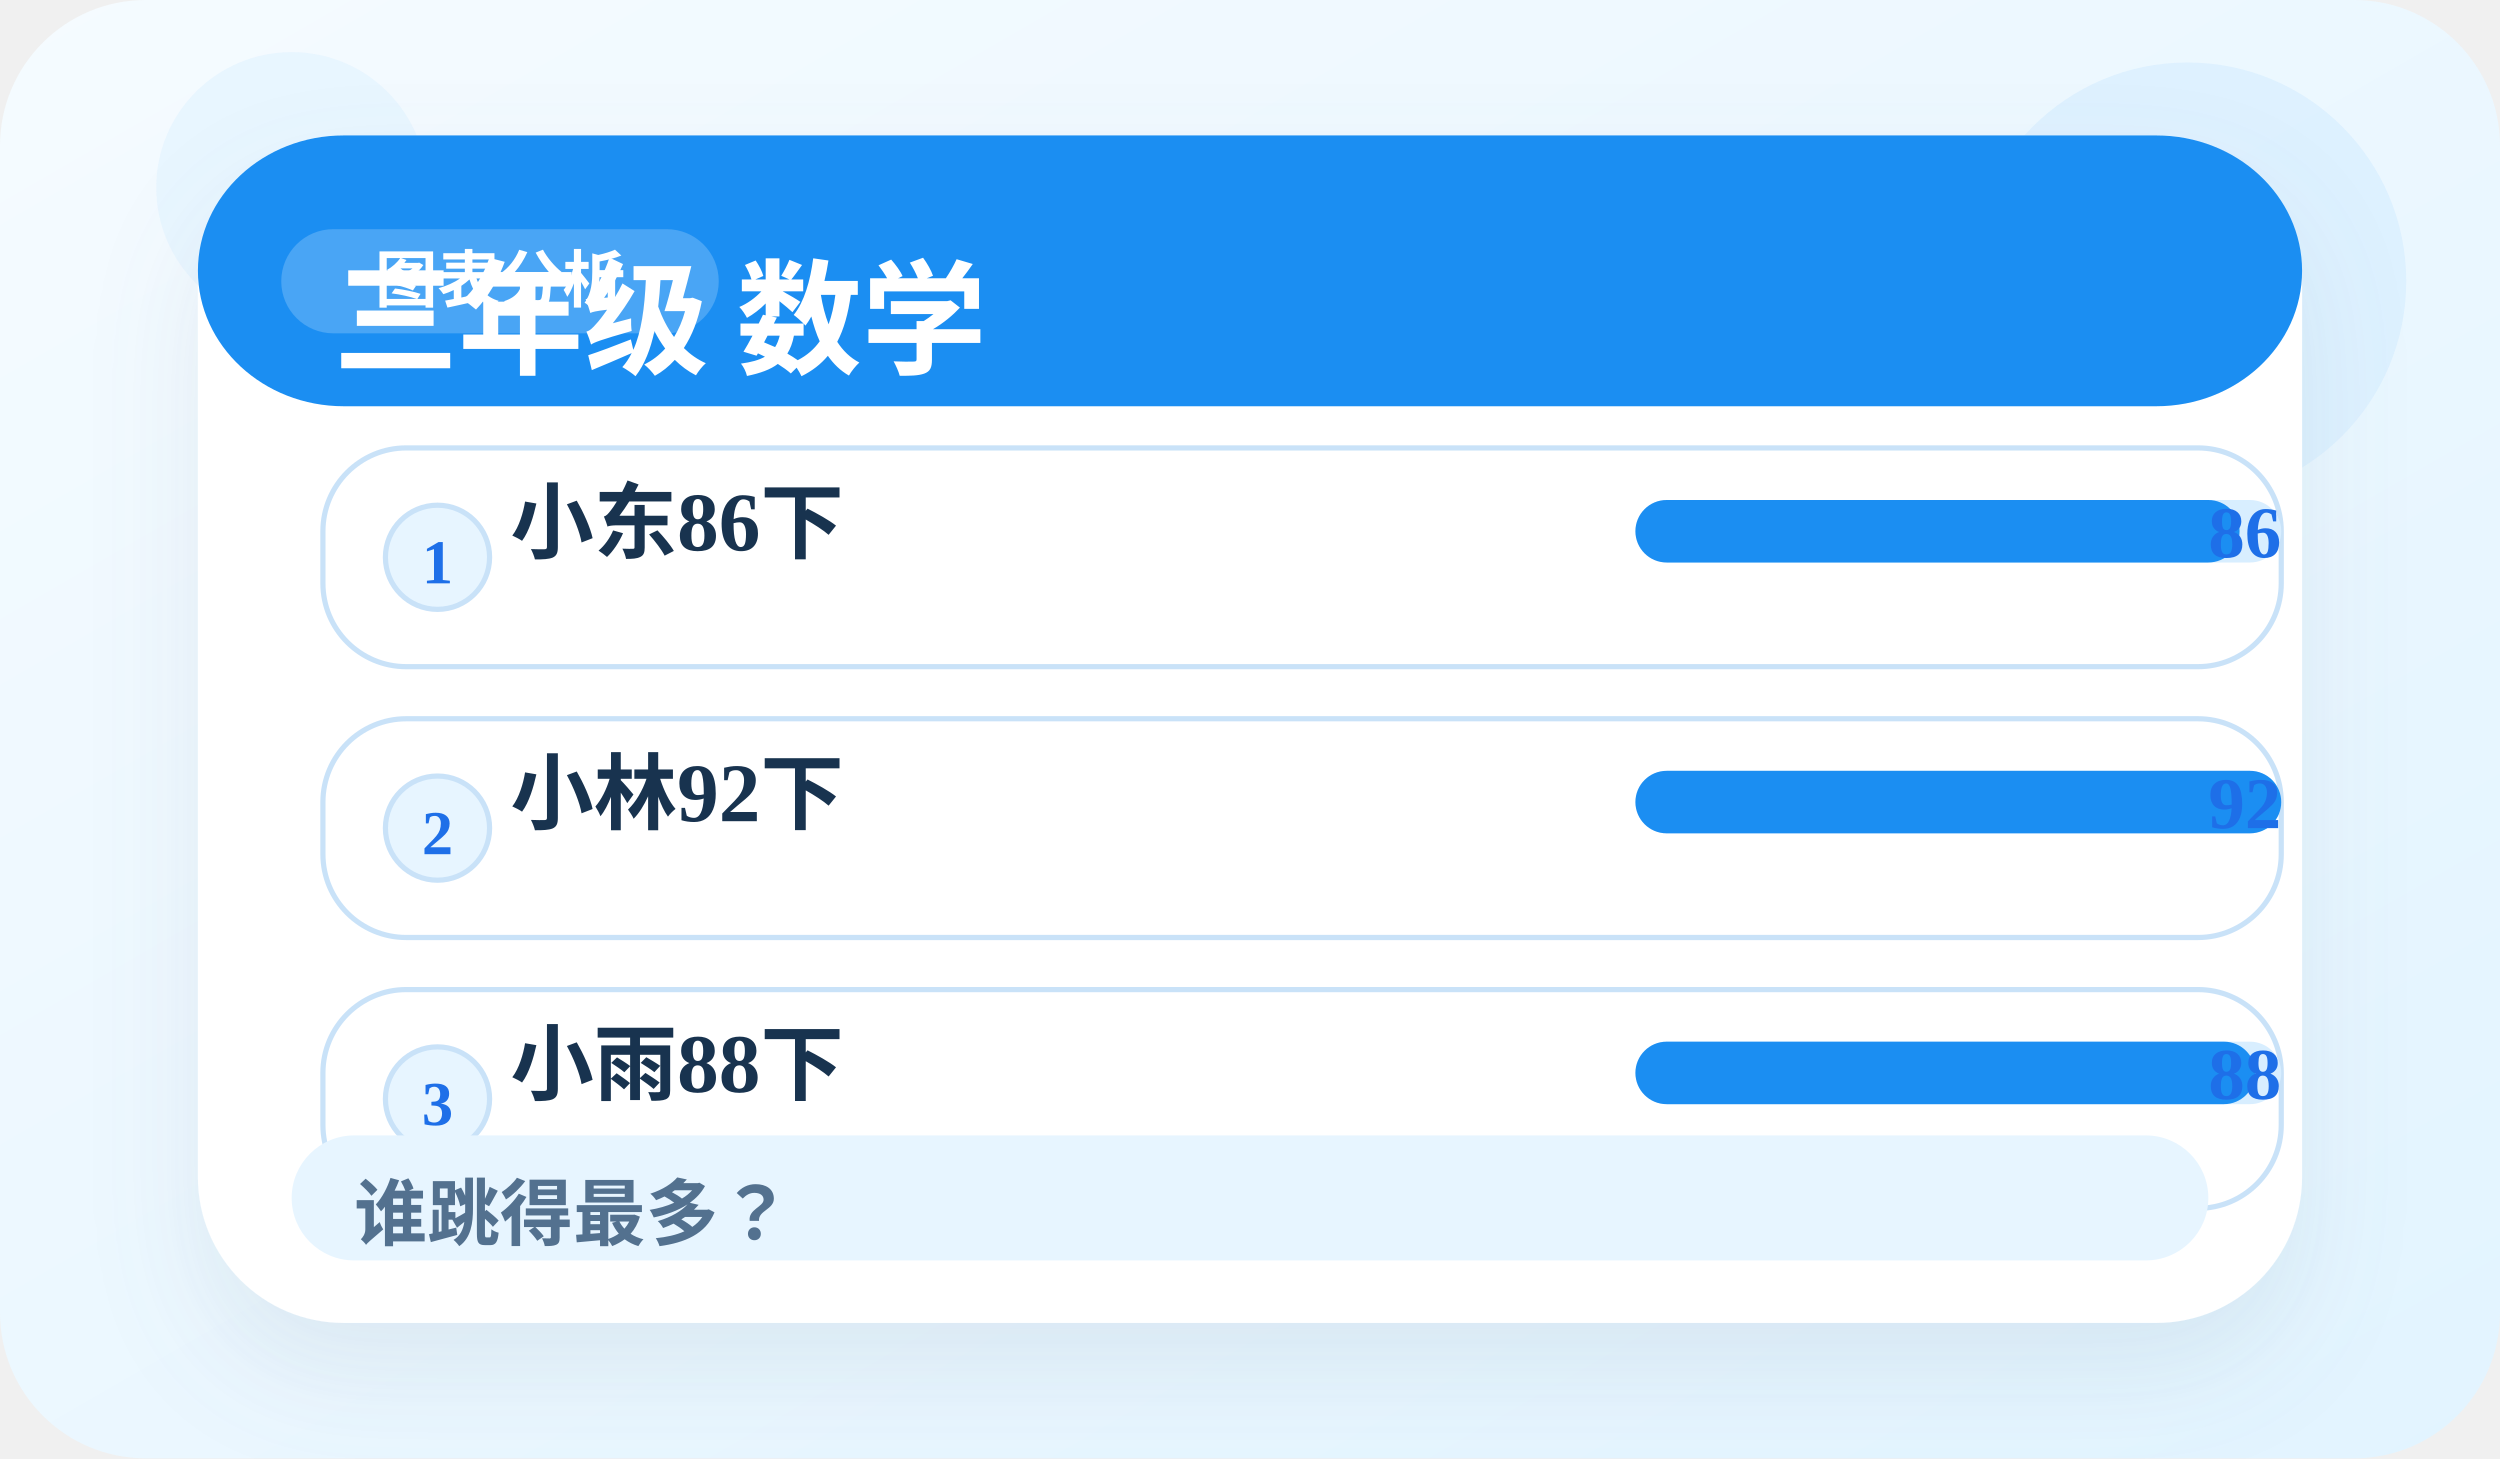
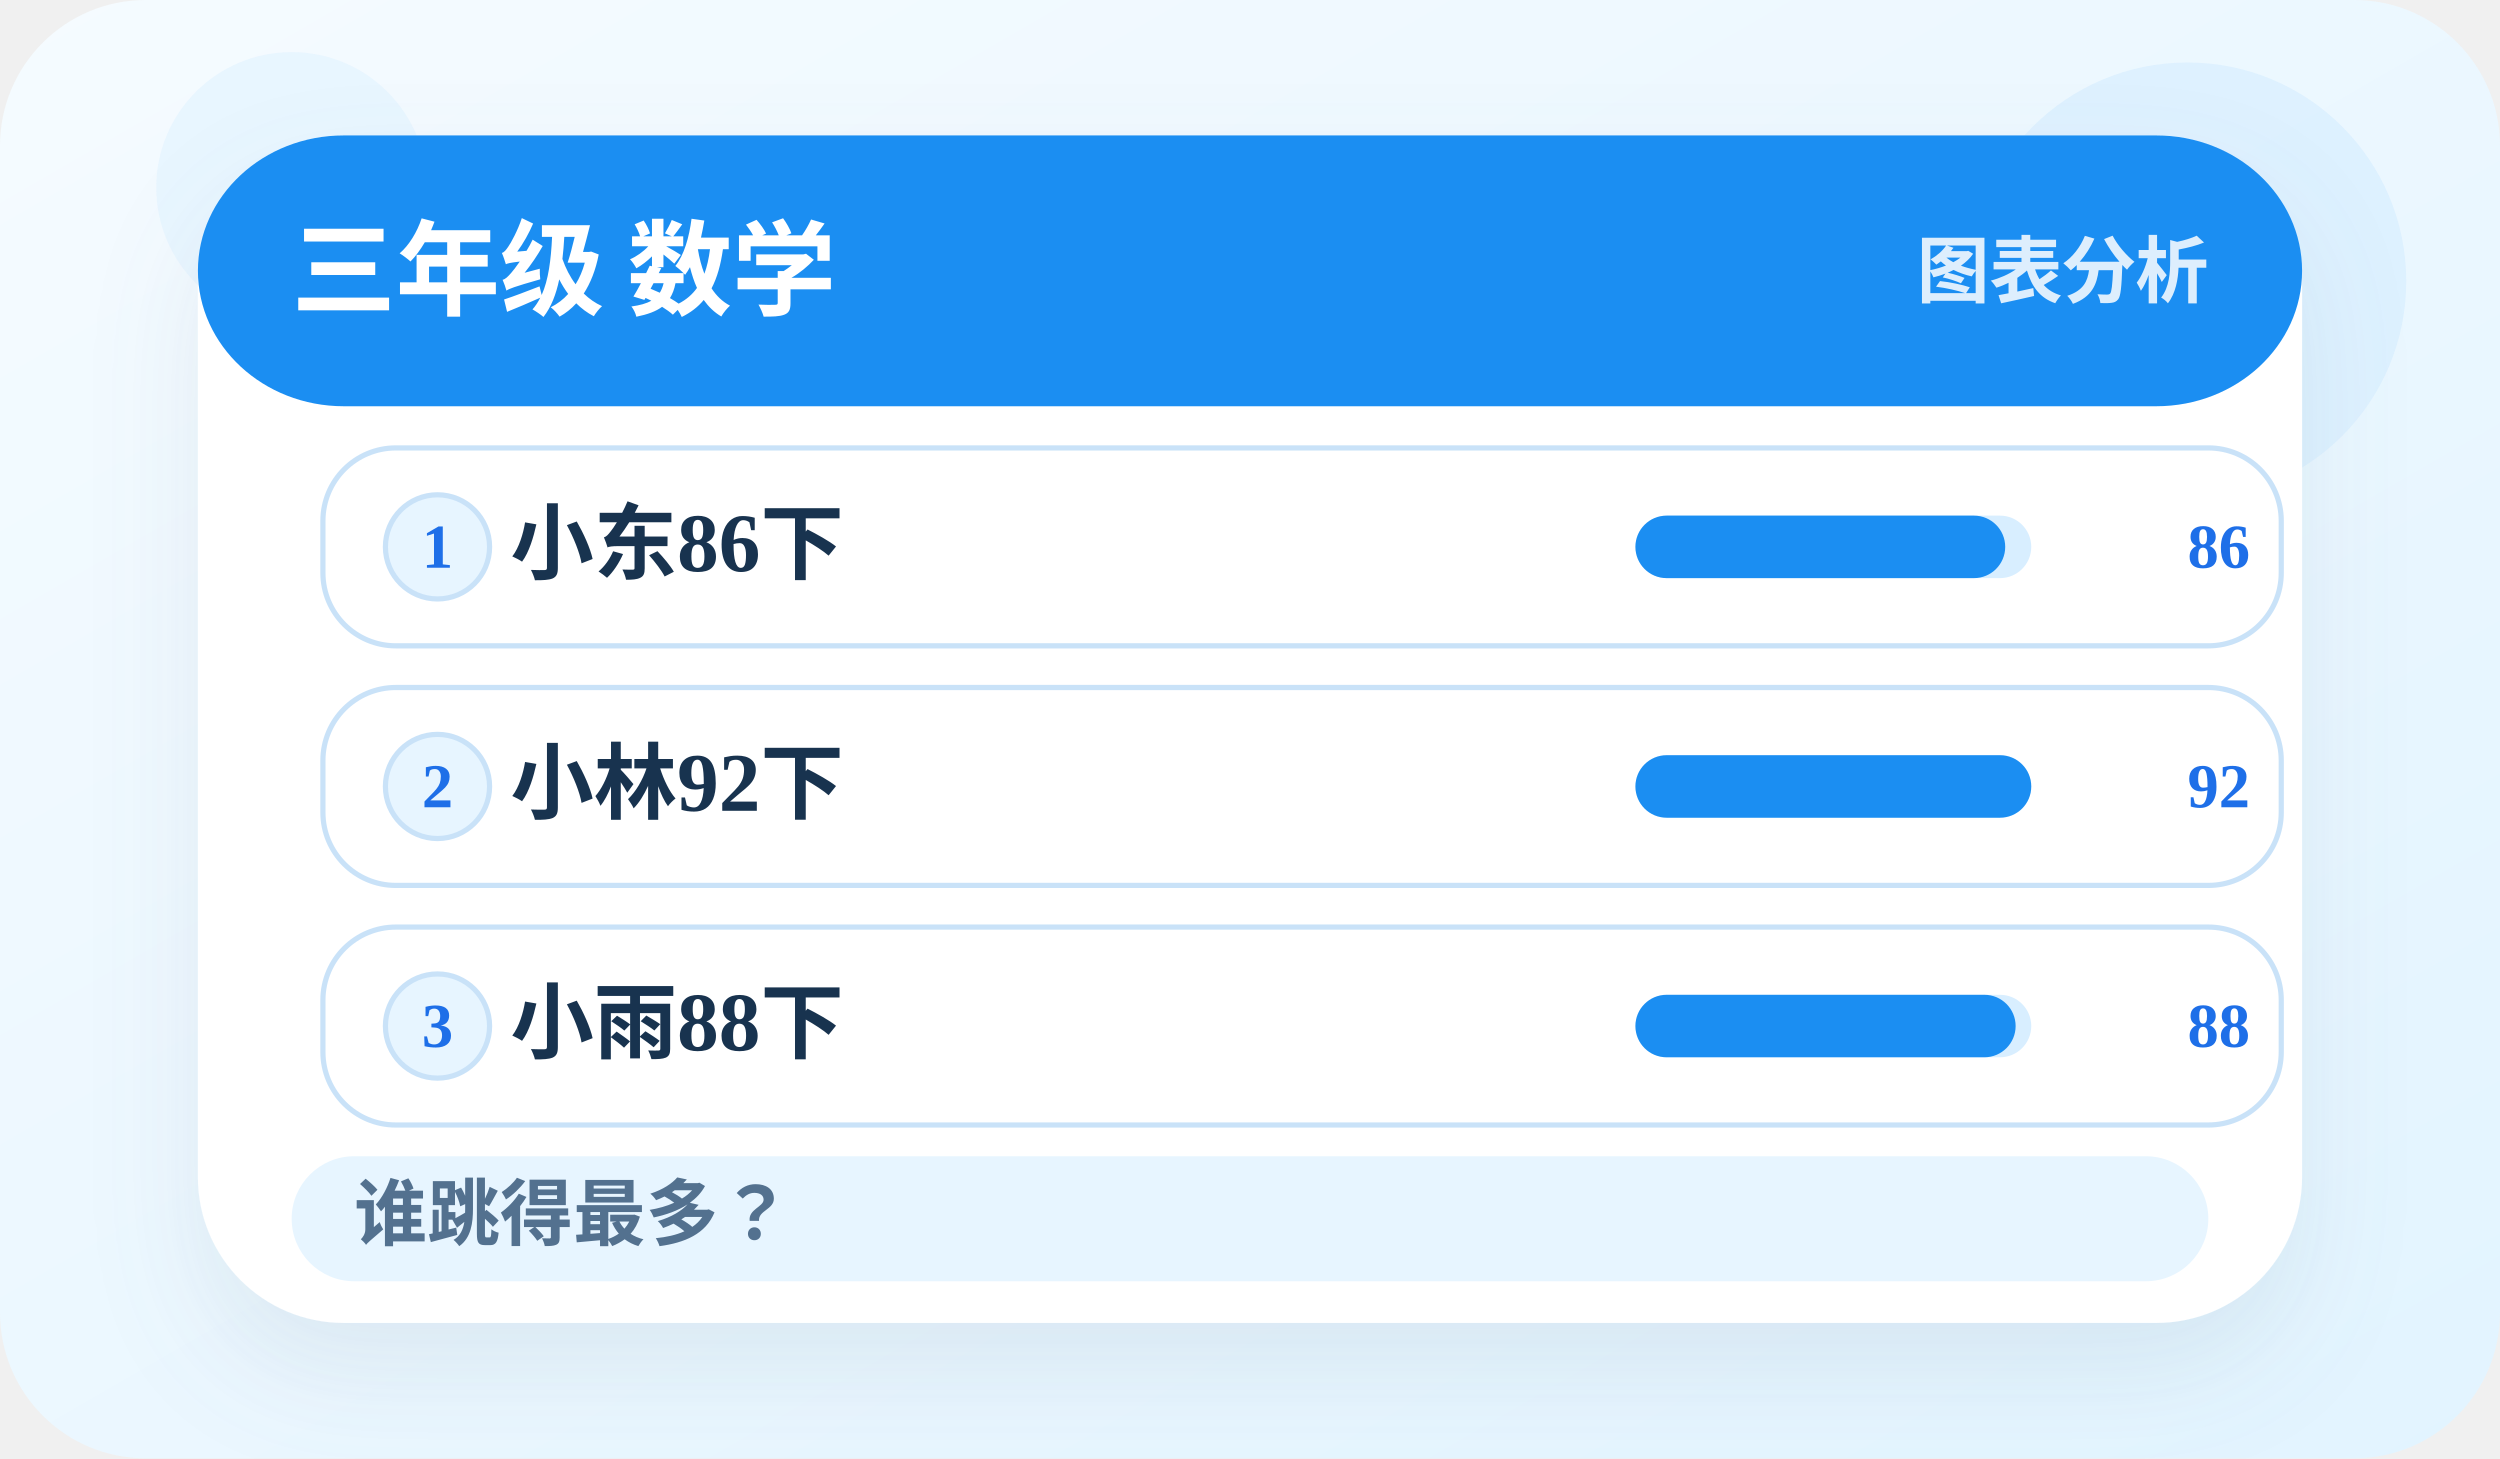
<svg xmlns="http://www.w3.org/2000/svg" viewBox="0 0 480 280">
  <defs>
    <linearGradient id="bg" x1="0%" y1="0%" x2="100%" y2="100%">
      <stop offset="0%" stop-color="#F5FBFF" />
      <stop offset="100%" stop-color="#E2F4FF" />
    </linearGradient>
    <filter id="shadow" x="-10%" y="-10%" width="120%" height="130%">
      <feDropShadow dx="0" dy="10" stdDeviation="10" flood-color="#7A94AA" flood-opacity="0.14" />
    </filter>
  </defs>
  <rect width="480" height="280" rx="28" fill="url(#bg)" />
  <circle cx="420" cy="54" r="42" fill="#D8EEFF" opacity="0.72" />
  <circle cx="56" cy="36" r="26" fill="#E7F5FF" opacity="0.9" />
  <rect x="38" y="26" width="404" height="228" rx="28" fill="#FFFFFF" filter="url(#shadow)" />
  <rect x="38" y="26" width="404" height="52" rx="28" fill="#1B8EF2" />
-   <rect x="54" y="44" width="84" height="20" rx="10" fill="rgba(255,255,255,0.20)" />
-   <text x="96" y="58" text-anchor="middle" font-size="12" fill="#FFFFFF" font-weight="700">图表分析</text>
-   <text x="64" y="112" font-size="24" fill="#18334F" font-weight="800">跳绳成绩表</text>
-   <text x="64" y="70" font-size="24" fill="#FFFFFF" font-weight="800">三年级 数学</text>
-   <rect x="62" y="86" width="376" height="42" rx="16" fill="#FFFFFF" stroke="#C9E2F8" />
-   <circle cx="84" cy="107" r="10" fill="#E7F5FF" stroke="#C9E2F8" />
-   <text x="84" y="112" text-anchor="middle" font-size="12" fill="#1E6FE8" font-weight="700">1</text>
-   <text x="98" y="106" font-size="16" fill="#18334F" font-weight="600">
-     <tspan x="98" y="106">小东86下</tspan>
+   <text x="56" y="59" font-size="20" fill="#FFFFFF" font-weight="800">三年级 数学</text>
+   <text x="424" y="57" text-anchor="end" font-size="14" fill="rgba(255,255,255,0.85)" font-weight="700">图表分析</text>
+   <rect x="62" y="86" width="376" height="38" rx="14" fill="#FFFFFF" stroke="#C9E2F8" />
+   <circle cx="84" cy="105" r="10" fill="#E7F5FF" stroke="#C9E2F8" />
+   <text x="84" y="109" text-anchor="middle" font-size="12" fill="#1E6FE8" font-weight="700">1</text>
+   <text x="98" font-size="16" fill="#18334F" font-weight="600">
+     <tspan x="98" y="110">小东86下</tspan>
  </text>
-   <rect x="314" y="96" width="124" height="12" rx="6" fill="#D8EEFF" />
-   <rect x="314" y="96" width="116" height="12" rx="6" fill="#1B8EF2" />
-   <text x="438" y="107" text-anchor="end" font-size="14" fill="#1E6FE8" font-weight="700">86</text>
-   <rect x="62" y="138" width="376" height="42" rx="16" fill="#FFFFFF" stroke="#C9E2F8" />
-   <circle cx="84" cy="159" r="10" fill="#E7F5FF" stroke="#C9E2F8" />
-   <text x="84" y="164" text-anchor="middle" font-size="12" fill="#1E6FE8" font-weight="700">2</text>
-   <text x="98" y="158" font-size="16" fill="#18334F" font-weight="600">
-     <tspan x="98" y="158">小林92下</tspan>
+   <rect x="314" y="99" width="76" height="12" rx="6" fill="#D8EEFF" />
+   <rect x="314" y="99" width="71" height="12" rx="6" fill="#1B8EF2" />
+   <text x="432" y="109" text-anchor="end" font-size="12" fill="#1E6FE8" font-weight="700">86</text>
+   <rect x="62" y="132" width="376" height="38" rx="14" fill="#FFFFFF" stroke="#C9E2F8" />
+   <circle cx="84" cy="151" r="10" fill="#E7F5FF" stroke="#C9E2F8" />
+   <text x="84" y="155" text-anchor="middle" font-size="12" fill="#1E6FE8" font-weight="700">2</text>
+   <text x="98" font-size="16" fill="#18334F" font-weight="600">
+     <tspan x="98" y="156">小林92下</tspan>
  </text>
-   <rect x="314" y="148" width="124" height="12" rx="6" fill="#D8EEFF" />
-   <rect x="314" y="148" width="124" height="12" rx="6" fill="#1B8EF2" />
-   <text x="438" y="159" text-anchor="end" font-size="14" fill="#1E6FE8" font-weight="700">92</text>
-   <rect x="62" y="190" width="376" height="42" rx="16" fill="#FFFFFF" stroke="#C9E2F8" />
-   <circle cx="84" cy="211" r="10" fill="#E7F5FF" stroke="#C9E2F8" />
-   <text x="84" y="216" text-anchor="middle" font-size="12" fill="#1E6FE8" font-weight="700">3</text>
-   <text x="98" y="210" font-size="16" fill="#18334F" font-weight="600">
-     <tspan x="98" y="210">小雨88下</tspan>
+   <rect x="314" y="145" width="76" height="12" rx="6" fill="#D8EEFF" />
+   <rect x="314" y="145" width="76" height="12" rx="6" fill="#1B8EF2" />
+   <text x="432" y="155" text-anchor="end" font-size="12" fill="#1E6FE8" font-weight="700">92</text>
+   <rect x="62" y="178" width="376" height="38" rx="14" fill="#FFFFFF" stroke="#C9E2F8" />
+   <circle cx="84" cy="197" r="10" fill="#E7F5FF" stroke="#C9E2F8" />
+   <text x="84" y="201" text-anchor="middle" font-size="12" fill="#1E6FE8" font-weight="700">3</text>
+   <text x="98" font-size="16" fill="#18334F" font-weight="600">
+     <tspan x="98" y="202">小雨88下</tspan>
  </text>
-   <rect x="314" y="200" width="124" height="12" rx="6" fill="#D8EEFF" />
-   <rect x="314" y="200" width="119" height="12" rx="6" fill="#1B8EF2" />
-   <text x="438" y="211" text-anchor="end" font-size="14" fill="#1E6FE8" font-weight="700">88</text>
-   <rect x="56" y="218" width="368" height="24" rx="12" fill="#E7F5FF" />
-   <text x="68" y="238" font-size="14" fill="#53718F" font-weight="600">
-     <tspan x="68" y="238">谁跳得最多？</tspan>
-   </text>
+   <rect x="314" y="191" width="76" height="12" rx="6" fill="#D8EEFF" />
+   <rect x="314" y="191" width="73" height="12" rx="6" fill="#1B8EF2" />
+   <text x="432" y="201" text-anchor="end" font-size="12" fill="#1E6FE8" font-weight="700">88</text>
+   <rect x="56" y="222" width="368" height="24" rx="12" fill="#E7F5FF" />
+   <text x="68" y="238" font-size="14" fill="#53718F" font-weight="600">谁跳得最多？</text>
</svg>
